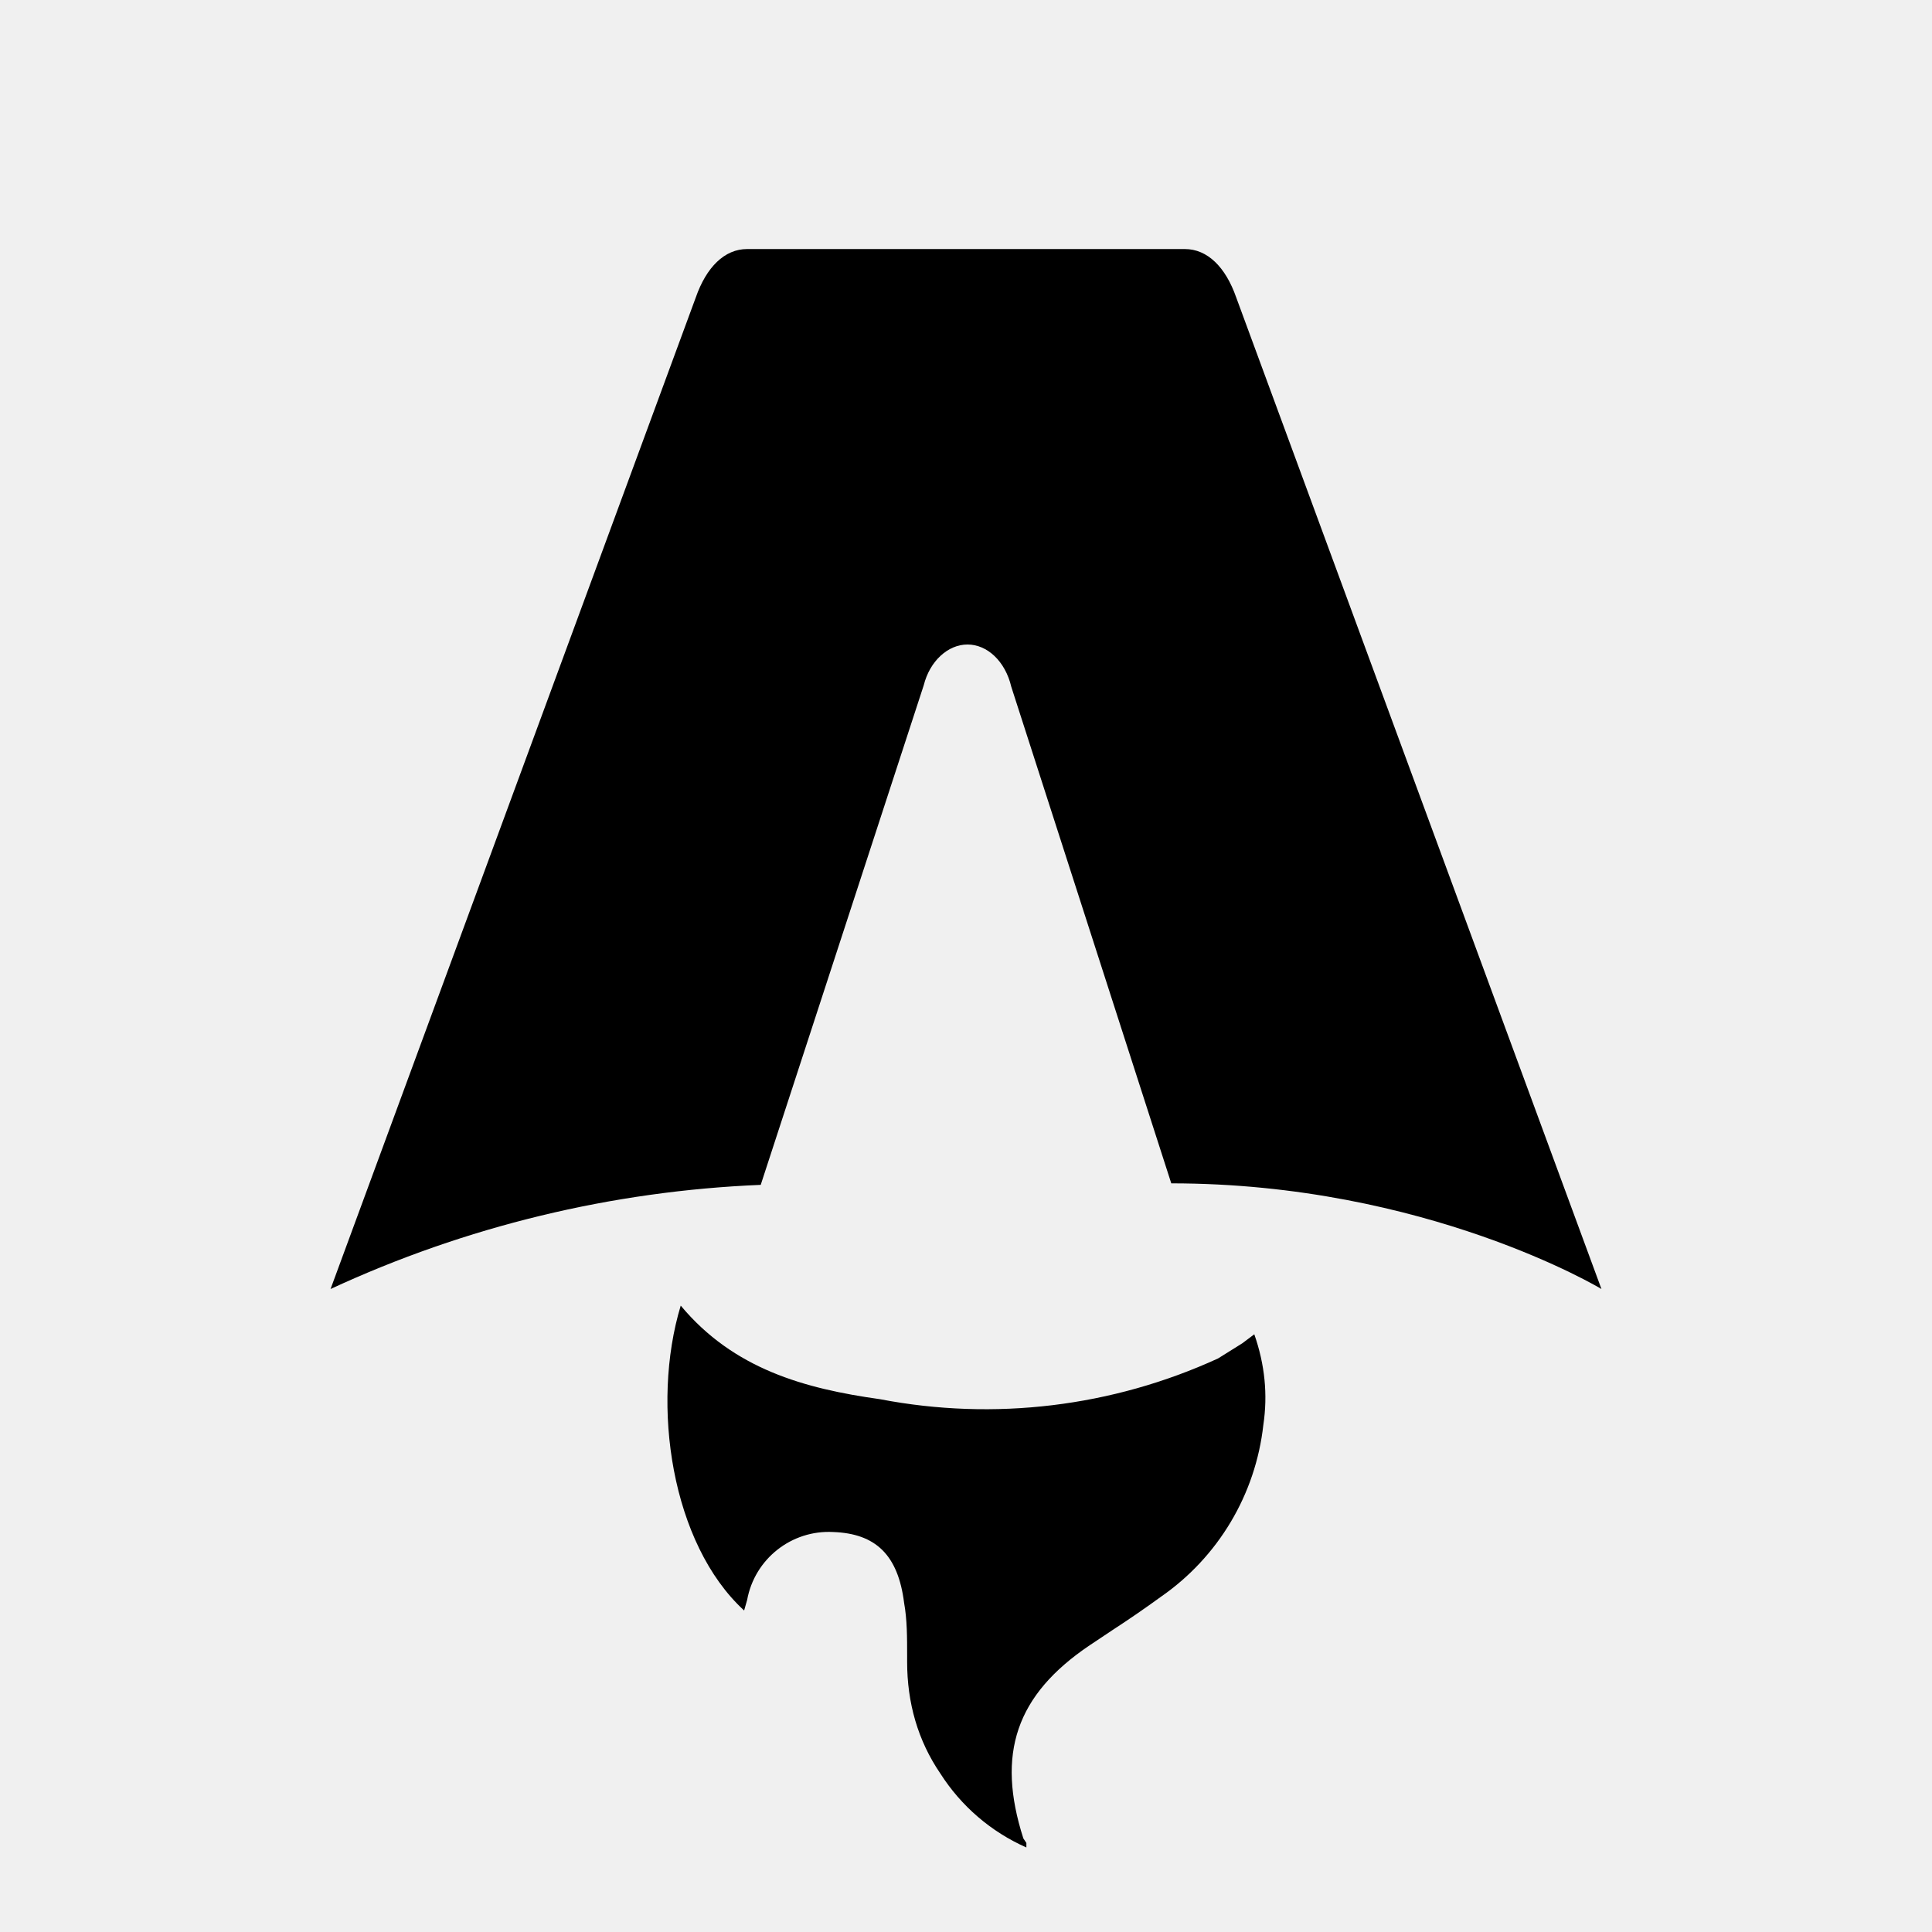
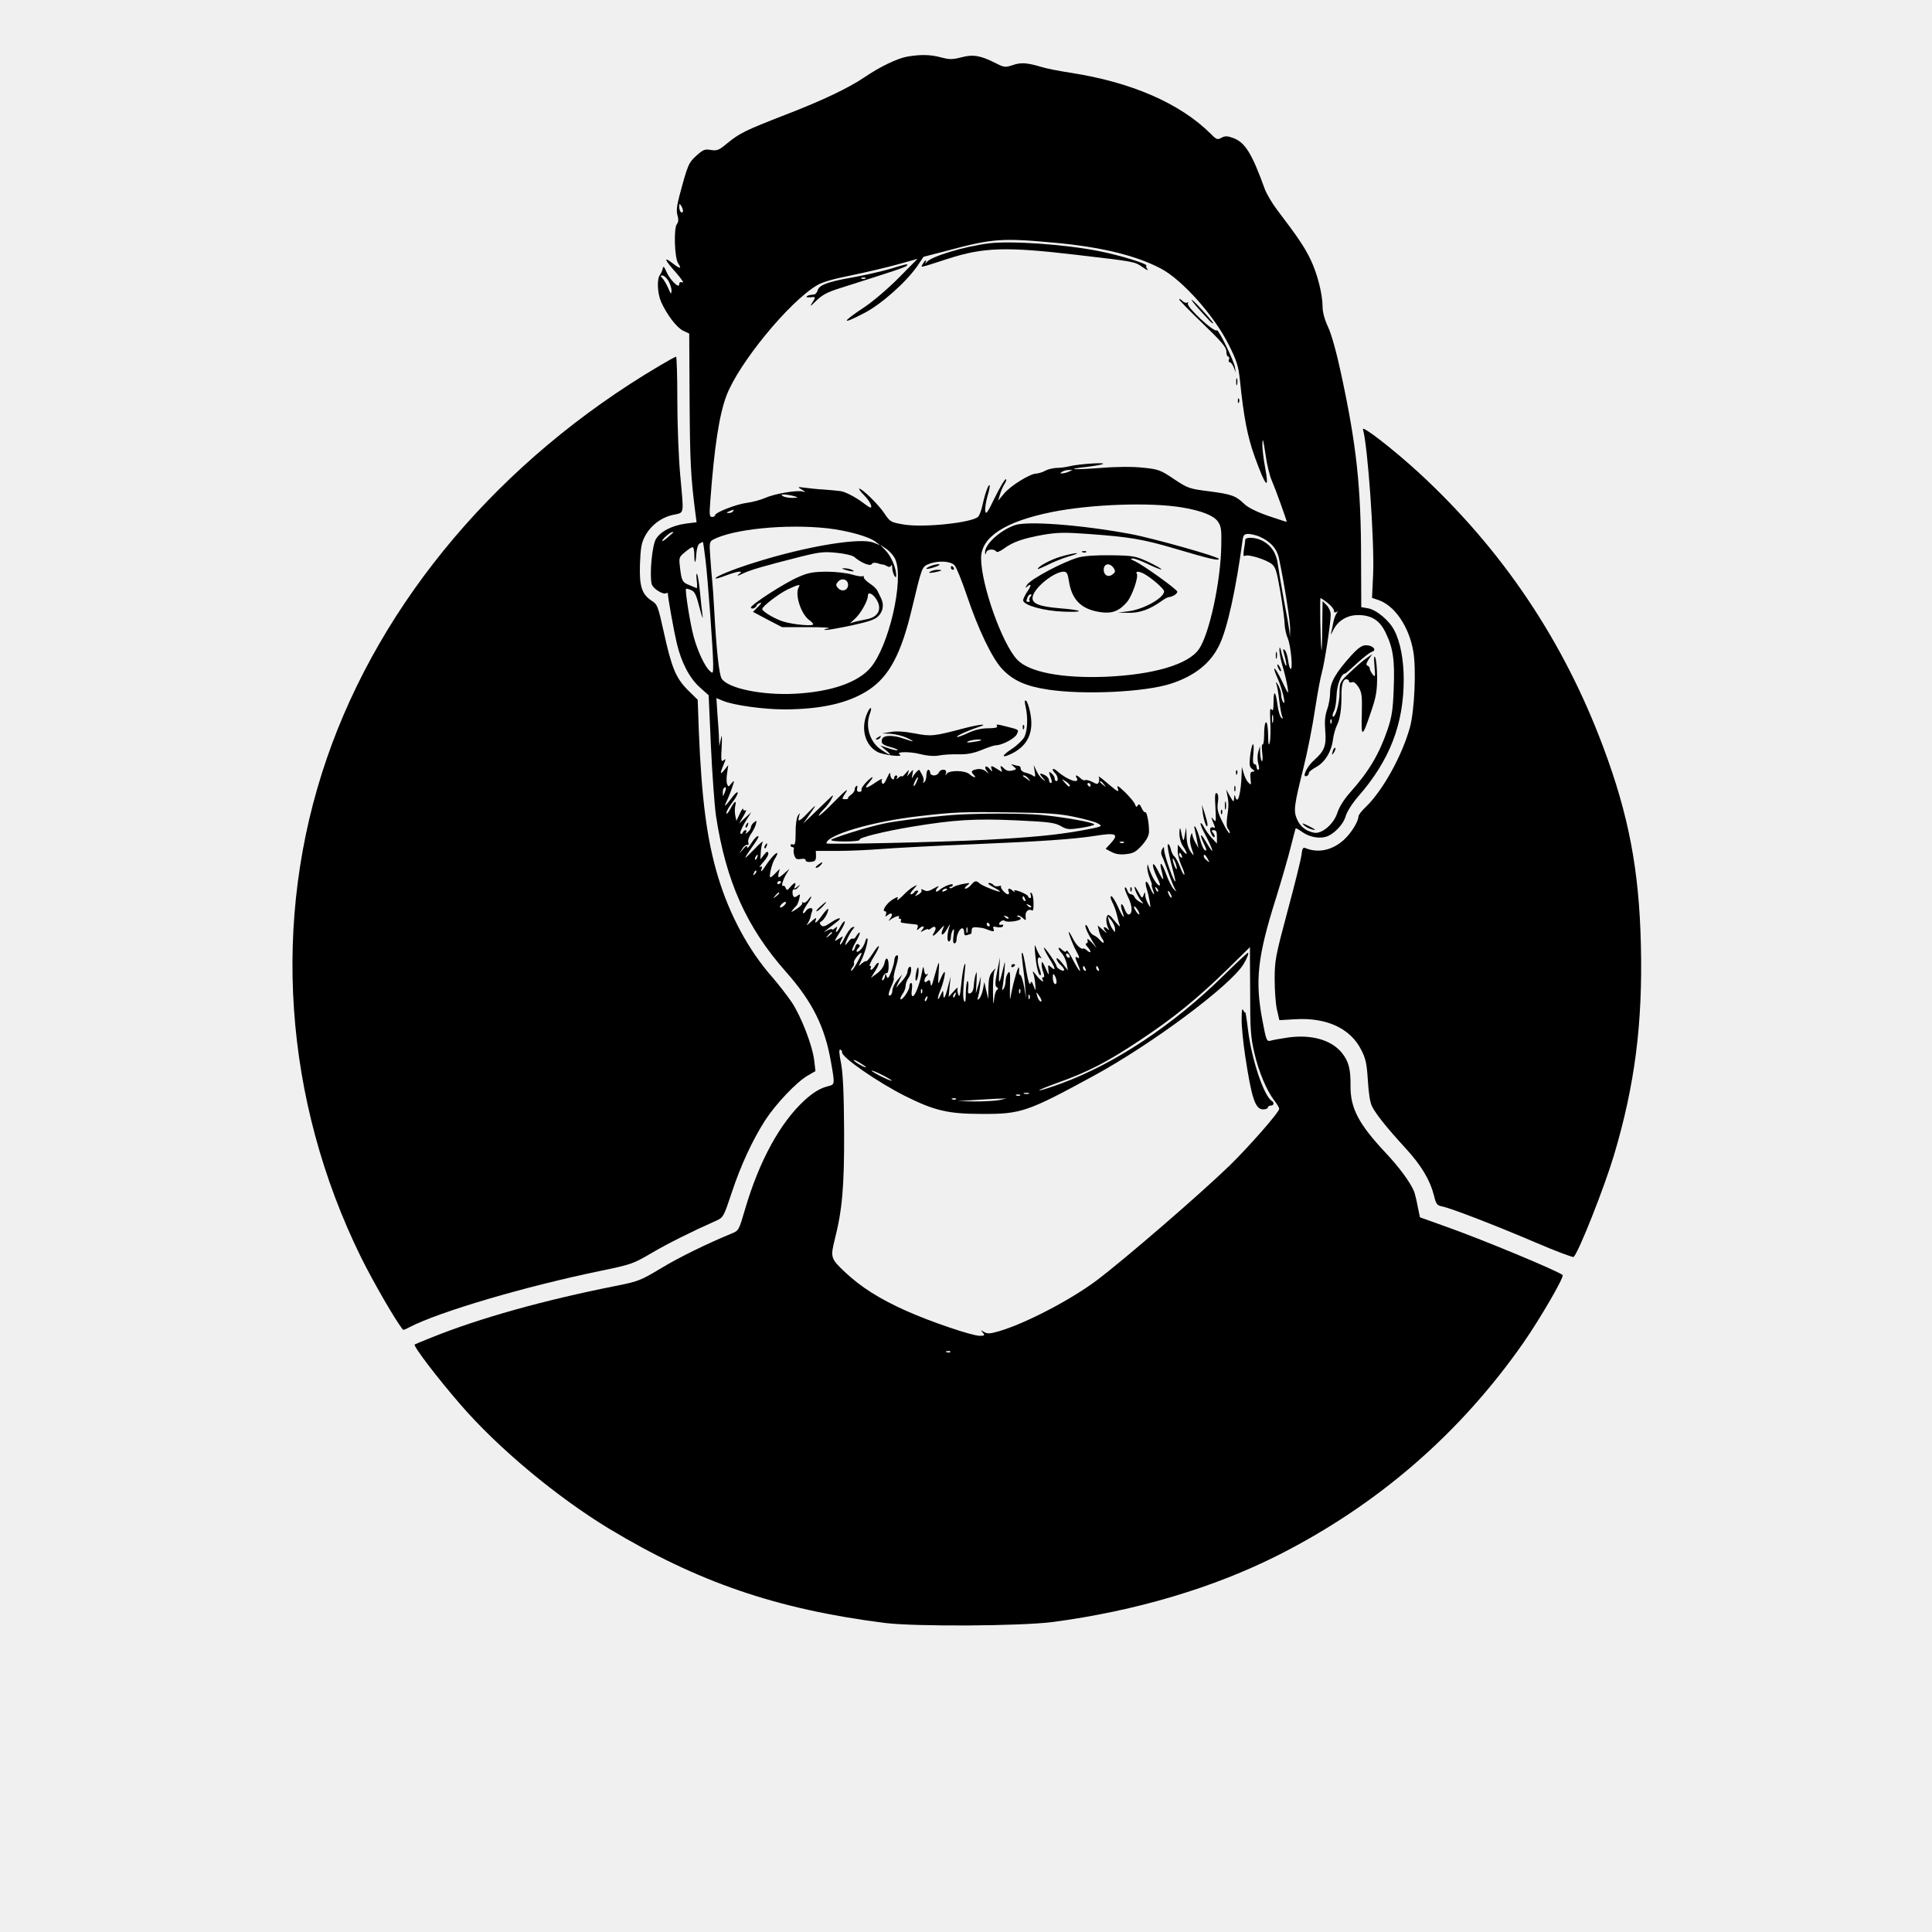
- <svg xmlns="http://www.w3.org/2000/svg" fill="none" viewBox="0 0 128 128">
-   <path d="M50.4 78.5a75.1 75.1 0 0 0-28.5 6.9l24.2-65.7c.7-2 1.9-3.2 3.4-3.2h29c1.5 0 2.7 1.2 3.4 3.2l24.2 65.7s-11.6-7-28.5-7L67 45.5c-.4-1.7-1.6-2.8-2.9-2.8-1.3 0-2.5 1.1-2.9 2.7L50.4 78.5Zm-1.1 28.2Zm-4.2-20.2c-2 6.6-.6 15.8 4.2 20.2a17.5 17.5 0 0 1 .2-.7 5.5 5.5 0 0 1 5.7-4.5c2.8.1 4.3 1.5 4.7 4.7.2 1.1.2 2.3.2 3.5v.4c0 2.7.7 5.2 2.2 7.4a13 13 0 0 0 5.7 4.9v-.3l-.2-.3c-1.8-5.6-.5-9.5 4.4-12.8l1.5-1a73 73 0 0 0 3.2-2.2 16 16 0 0 0 6.8-11.4c.3-2 .1-4-.6-6l-.8.6-1.6 1a37 37 0 0 1-22.4 2.7c-5-.7-9.7-2-13.2-6.2Z" />
-   <style>
-         path { fill: #000; }
-         @media (prefers-color-scheme: dark) {
-             path { fill: #FFF; }
-         }
-     </style>
+ <svg xmlns="http://www.w3.org/2000/svg" version="1.0" width="1024pt" height="1024pt" viewBox="0 0 1024 1024" preserveAspectRatio="xMidYMid meet">
+   <g transform="translate(0,1024) scale(0.1,-0.1)" fill="#000000" stroke="none">
+     <path d="M4809 9940 c-52 -9 -146 -54 -228 -110 -86 -58 -225 -124 -420 -199 -211 -82 -241 -97 -306 -150 -44 -37 -54 -41 -87 -36 -32 6 -41 2 -77 -30 -42 -38 -46 -49 -90 -213 -14 -53 -17 -81 -10 -104 6 -21 5 -36 -3 -45 -18 -22 -13 -178 6 -208 21 -32 12 -32 -31 1 -48 37 -41 17 20 -51 28 -32 44 -56 35 -52 -13 4 -18 1 -18 -10 0 -25 -49 23 -68 67 -13 29 -16 32 -20 15 -2 -11 -9 -25 -14 -32 -17 -21 -14 -97 6 -143 30 -67 82 -136 117 -153 l32 -15 2 -359 c2 -317 6 -403 31 -595 l6 -46 -56 -7 c-74 -10 -136 -42 -160 -83 -20 -36 -34 -187 -22 -237 6 -25 61 -59 78 -49 5 3 8 2 8 -3 0 -22 33 -204 47 -262 24 -102 67 -184 121 -233 l48 -43 12 -270 c7 -148 19 -315 27 -370 53 -347 162 -590 370 -825 140 -158 207 -292 239 -477 21 -118 21 -121 -11 -129 -45 -11 -82 -33 -130 -77 -129 -119 -239 -321 -314 -576 -32 -110 -34 -114 -69 -128 -129 -53 -281 -127 -378 -186 -107 -64 -119 -69 -240 -93 -378 -75 -723 -171 -977 -274 -44 -17 -83 -34 -87 -36 -10 -7 124 -182 244 -320 198 -229 509 -488 784 -655 473 -285 890 -428 1464 -501 163 -20 718 -17 890 5 438 58 853 181 1200 357 526 267 960 644 1295 1124 88 127 217 348 207 358 -20 20 -434 192 -622 258 l-134 48 -12 58 c-6 33 -15 68 -19 79 -20 48 -79 129 -152 206 -142 152 -186 235 -185 354 1 90 -10 131 -47 176 -56 68 -161 97 -284 80 -39 -6 -82 -13 -93 -17 -20 -5 -23 1 -43 108 -40 212 -26 337 72 648 30 96 65 218 78 270 13 52 25 97 26 99 2 3 17 -6 34 -18 34 -25 85 -37 123 -27 42 10 95 64 108 109 7 25 35 69 68 107 166 190 240 383 240 619 0 104 -18 199 -50 260 -26 52 -96 110 -140 117 l-35 6 -1 251 c0 387 -24 605 -105 982 -25 117 -52 214 -70 252 -18 38 -29 79 -29 105 0 70 -28 178 -64 253 -32 66 -67 118 -178 264 -25 33 -54 82 -64 108 -69 191 -105 249 -169 272 -30 11 -42 11 -61 1 -21 -12 -27 -10 -56 20 -164 163 -422 275 -748 325 -58 9 -125 22 -150 30 -77 23 -109 25 -152 10 -40 -13 -45 -13 -90 10 -81 41 -120 48 -183 31 -48 -12 -62 -12 -108 0 -56 15 -106 16 -178 4z m-1189 -818 c0 -7 -4 -10 -10 -7 -5 3 -10 16 -10 28 0 18 2 19 10 7 5 -8 10 -21 10 -28z m1964 -168 c248 -22 438 -68 570 -138 113 -60 282 -250 358 -402 44 -88 52 -114 60 -190 20 -196 40 -299 79 -407 58 -160 78 -181 54 -53 -8 43 -15 99 -14 124 1 35 5 22 16 -53 7 -54 23 -120 35 -145 16 -36 78 -207 78 -216 0 -1 -43 13 -96 31 -61 21 -108 44 -128 63 -47 45 -67 52 -187 68 -106 13 -113 16 -187 65 -71 48 -83 52 -162 60 -53 6 -137 6 -224 -1 -145 -11 -196 -8 -80 5 37 4 77 11 88 15 27 11 -127 1 -174 -11 -19 -5 -51 -9 -70 -9 -19 -1 -46 -7 -60 -15 -14 -8 -35 -14 -47 -15 -33 0 -138 -65 -172 -107 l-31 -37 10 33 c5 18 16 44 25 57 8 13 11 24 6 24 -6 0 -32 -44 -58 -97 -39 -81 -48 -93 -51 -71 -2 15 4 50 12 79 9 29 14 55 11 57 -6 7 -24 -43 -37 -103 -6 -27 -16 -56 -23 -63 -28 -32 -290 -60 -395 -42 -69 12 -72 13 -104 61 -31 46 -116 129 -132 129 -4 0 7 -16 26 -35 30 -31 47 -65 33 -65 -4 0 -20 11 -37 24 -42 32 -97 60 -121 63 -11 2 -49 5 -85 8 -36 2 -83 7 -105 10 -39 5 -40 5 -15 -10 22 -14 22 -15 4 -10 -31 8 -149 -12 -198 -34 -23 -10 -66 -22 -96 -26 -57 -7 -170 -51 -170 -66 0 -5 -7 -9 -16 -9 -14 0 -15 11 -9 88 21 284 47 453 85 554 64 171 331 497 479 585 29 18 89 35 185 54 77 16 188 42 245 58 l104 29 -99 -100 c-54 -55 -136 -125 -181 -155 -127 -84 -126 -97 0 -31 90 47 220 163 279 248 l33 49 120 31 c245 66 295 69 569 44z m-2041 -203 c9 -16 17 -40 16 -53 -1 -20 -3 -18 -16 12 -8 19 -22 43 -30 53 -14 14 -14 17 -2 17 8 0 22 -13 32 -29z m2122 -1011 c-11 -5 -27 -9 -35 -9 -13 -1 -13 0 0 9 8 5 24 9 35 9 l20 0 -20 -9z m-1455 -130 c23 -7 22 -8 -10 -9 -19 0 -42 4 -50 9 -12 8 -10 10 10 9 14 -1 36 -5 50 -9z m2058 -60 c100 -17 163 -42 186 -73 18 -25 21 -41 19 -130 -3 -189 -63 -467 -118 -547 -56 -82 -241 -136 -495 -147 -229 -9 -405 24 -468 90 -80 83 -192 398 -192 539 0 111 126 193 370 243 209 43 529 54 698 25z m-2383 -20 c-3 -5 -14 -10 -23 -9 -14 0 -13 2 3 9 27 11 27 11 20 0z m500 -90 c106 -12 221 -44 255 -71 l25 -19 -35 14 c-70 28 -355 -19 -625 -104 -114 -35 -220 -78 -212 -86 2 -2 27 5 55 16 29 11 60 20 69 20 15 0 14 -2 -3 -15 -11 -9 -3 -8 21 4 41 20 113 41 311 91 96 24 122 27 188 20 44 -4 84 -14 94 -22 34 -30 84 -51 92 -38 5 8 16 9 31 5 13 -5 26 -8 29 -7 3 0 13 -4 22 -9 11 -6 18 -5 21 4 3 6 6 1 6 -13 1 -29 21 -66 21 -40 0 38 -25 98 -53 129 l-32 34 34 -23 c18 -13 40 -38 47 -56 46 -110 -35 -459 -132 -573 -68 -79 -210 -128 -401 -138 -173 -9 -354 28 -388 80 -14 22 -28 154 -40 372 -3 61 -8 126 -10 145 -2 19 -7 74 -10 122 -6 82 -5 87 15 98 105 56 388 84 605 60z m-816 -22 c-2 -2 -16 -14 -31 -27 -16 -14 -28 -22 -28 -18 0 10 42 47 54 47 5 0 7 -1 5 -2z m3104 -21 c60 -26 95 -64 106 -118 27 -124 61 -340 59 -375 l-1 -39 -4 35 c-2 19 -15 93 -29 164 -13 71 -27 154 -31 184 -7 59 -35 102 -84 127 -35 18 -89 20 -89 3 0 -7 -3 -31 -7 -52 -4 -29 -3 -37 6 -32 15 10 110 -19 141 -43 21 -17 27 -37 47 -153 12 -73 22 -149 22 -169 1 -20 8 -54 17 -74 16 -40 28 -169 14 -160 -4 2 -10 23 -13 46 -3 23 -11 47 -17 53 -9 8 -11 6 -7 -9 14 -50 19 -79 12 -73 -4 4 -13 31 -21 60 -9 40 -12 46 -13 23 0 -16 8 -57 18 -90 10 -33 21 -80 25 -105 7 -44 6 -44 -29 29 -40 84 -58 92 -21 10 24 -55 45 -148 26 -119 -5 8 -10 26 -10 40 0 14 -8 36 -16 50 -10 17 -13 19 -9 5 4 -11 11 -49 15 -85 4 -36 11 -74 15 -85 6 -15 5 -17 -4 -9 -7 6 -16 37 -20 68 -10 75 -21 82 -21 15 0 -41 -3 -50 -11 -39 -8 11 -9 -7 -6 -65 2 -44 1 -93 -3 -110 -6 -22 -8 -10 -9 45 -2 87 -21 80 -21 -8 0 -29 -4 -51 -8 -48 -5 3 -5 -17 -2 -44 3 -27 3 -47 -2 -44 -4 3 -8 22 -9 42 l-1 37 -9 -30 c-5 -18 -5 -43 0 -62 6 -20 6 -33 0 -33 -5 0 -9 7 -9 15 0 8 -5 15 -11 15 -8 0 -10 17 -6 55 3 30 2 53 -2 50 -5 -2 -11 -30 -15 -61 -5 -47 -4 -59 11 -70 15 -11 15 -13 3 -14 -12 0 -15 -8 -12 -37 4 -34 3 -36 -11 -21 -9 8 -20 31 -25 49 l-10 34 -1 -35 c-3 -105 -21 -171 -34 -122 -3 12 -5 9 -6 -8 -2 -24 -3 -23 -22 10 l-20 35 6 -30 c8 -38 8 -59 -1 -117 -4 -33 -3 -53 6 -63 7 -9 10 -18 7 -21 -3 -3 -20 23 -37 58 -26 52 -30 70 -25 105 4 27 2 44 -6 49 -9 5 -11 -14 -7 -76 4 -75 3 -81 -10 -64 -15 20 -15 16 5 -33 4 -10 3 -14 -5 -9 -6 3 -13 2 -17 -4 -7 -11 14 -55 22 -46 3 3 0 12 -7 21 -10 12 -10 15 4 15 12 0 16 -9 16 -36 l0 -35 -26 28 c-14 15 -33 41 -41 56 -8 16 -17 27 -19 24 -3 -3 5 -25 18 -49 54 -103 59 -134 7 -45 -29 50 -32 33 -3 -26 10 -21 10 -27 1 -24 -7 2 -19 29 -27 59 -15 58 -39 97 -26 44 4 -15 9 -42 12 -60 l6 -31 -16 29 c-9 15 -16 36 -17 45 -1 9 -4 5 -8 -9 -7 -23 -4 -45 14 -95 4 -11 -2 -7 -14 10 -14 20 -21 47 -22 80 l-2 50 -7 -40 c-7 -42 -9 -39 -23 30 -3 11 -5 2 -6 -20 0 -25 7 -51 19 -70 28 -42 25 -56 -3 -21 l-24 29 -1 -32 c0 -17 8 -52 19 -77 12 -25 19 -48 16 -50 -3 -3 -13 15 -22 40 -10 25 -23 51 -31 57 -7 6 -16 24 -19 40 -4 16 -10 27 -15 24 -4 -2 3 -46 16 -96 13 -50 24 -94 24 -98 -2 -25 -60 135 -60 166 -1 17 -1 17 -11 1 -6 -12 -6 -24 0 -36 5 -9 21 -51 35 -91 14 -40 31 -81 38 -90 6 -9 3 -7 -9 4 -11 11 -31 49 -43 84 -24 66 -39 71 -21 7 5 -20 8 -36 5 -36 -2 0 -15 21 -28 48 -32 61 -34 25 -3 -39 16 -32 19 -45 10 -42 -15 6 -41 52 -54 93 -7 24 -7 24 -8 2 -1 -12 6 -38 13 -57 8 -19 13 -35 11 -35 -3 0 0 -11 5 -25 15 -39 2 -29 -15 12 -18 44 -31 38 -17 -9 6 -18 13 -49 16 -68 5 -35 5 -35 -9 -10 -8 14 -15 34 -15 45 -1 20 -1 20 -9 0 -7 -18 -9 -17 -25 13 -9 17 -19 32 -21 32 -8 0 16 -55 33 -74 16 -18 16 -18 -6 -7 -13 7 -26 19 -29 27 -3 8 -11 14 -18 14 -8 0 -17 9 -20 21 -4 11 -9 18 -13 15 -3 -4 5 -26 17 -51 23 -46 25 -86 5 -92 -7 -2 -17 11 -23 28 -6 18 -14 29 -17 26 -4 -3 -2 -20 4 -36 18 -51 3 -35 -23 24 -14 30 -29 55 -35 55 -6 0 -4 -12 4 -29 9 -16 20 -46 25 -67 5 -22 12 -48 16 -59 4 -11 -7 -1 -26 22 -24 32 -35 39 -41 29 -8 -14 -4 -48 8 -69 5 -8 2 -8 -9 2 -20 16 -23 2 -4 -19 6 -8 -1 -4 -16 10 l-29 25 7 -30 c4 -16 12 -34 16 -39 5 -6 9 -15 9 -20 -1 -6 -8 -2 -18 9 -9 12 -25 24 -35 28 -9 3 -22 18 -27 33 -6 15 -13 24 -16 21 -6 -6 9 -41 40 -92 l19 -30 -27 30 c-17 18 -25 23 -22 13 3 -10 0 -18 -6 -18 -6 0 -4 -8 5 -18 22 -24 22 -39 0 -21 -9 8 -18 13 -19 12 -12 -8 -38 15 -55 48 -11 22 -21 39 -24 39 -5 0 21 -67 40 -102 17 -31 19 -42 5 -33 -14 8 -13 1 5 -41 22 -53 3 -32 -30 32 -16 31 -31 52 -33 45 -3 -9 -10 -7 -23 5 -24 22 -25 7 0 -20 10 -12 21 -36 25 -55 l6 -34 -30 38 c-16 21 -30 31 -30 24 0 -8 9 -22 20 -32 11 -9 20 -22 20 -27 0 -7 -6 -7 -20 0 -11 6 -20 14 -20 19 0 12 -62 102 -67 98 -2 -3 10 -26 26 -53 35 -54 40 -75 13 -51 -18 16 -18 15 -15 -16 3 -30 2 -29 -16 13 -14 31 -20 38 -20 23 -1 -12 3 -33 9 -47 6 -18 6 -26 -1 -26 -6 0 -7 -4 -4 -10 15 -25 -13 -6 -34 23 -13 17 -20 23 -16 12 5 -11 10 -38 12 -60 3 -40 3 -40 -9 -10 -9 25 -12 26 -17 12 -4 -11 -12 13 -20 60 -14 85 -20 108 -25 102 -2 -2 1 -31 5 -64 5 -33 11 -87 13 -120 l5 -60 -10 60 c-6 33 -15 63 -20 66 -6 3 -9 10 -8 15 1 5 1 16 0 24 -3 19 -28 -68 -41 -135 -8 -45 -8 -42 -7 38 2 72 0 84 -10 70 -7 -9 -13 -28 -13 -42 0 -14 -5 -33 -10 -41 -8 -12 -10 -9 -6 10 3 14 7 52 10 85 4 54 3 56 -5 20 -23 -97 -27 -101 -23 -25 l4 75 -15 -75 c-11 -58 -12 -76 -2 -82 9 -6 9 -10 0 -16 -6 -4 -13 -30 -15 -57 -2 -28 -5 -7 -5 44 -1 52 3 104 8 115 9 18 7 17 -10 -3 -16 -18 -21 -38 -22 -85 l-1 -61 -11 45 -10 45 -7 -38 c-4 -21 -13 -43 -20 -50 -10 -10 -11 -7 -5 13 4 14 9 43 11 65 l3 40 -13 -45 -14 -45 4 65 c2 47 1 57 -5 35 -5 -16 -9 -44 -10 -61 -1 -19 -7 -34 -17 -38 -13 -5 -16 0 -12 29 2 19 0 35 -4 35 -4 0 -8 -28 -9 -62 0 -44 -3 -57 -9 -43 -8 18 -6 62 5 170 3 29 2 34 -4 19 -5 -11 -12 -56 -16 -99 -6 -62 -10 -74 -16 -56 -5 12 -6 28 -3 34 3 7 -7 -1 -21 -17 l-27 -30 5 55 6 54 -14 -53 c-15 -61 -25 -76 -25 -41 -1 23 -2 22 -15 -6 -18 -39 -19 -17 -1 26 18 44 31 106 20 96 -5 -5 -14 -23 -21 -40 -11 -29 -12 -25 -8 38 5 74 4 74 -28 -40 -9 -33 -12 -36 -15 -17 -3 19 -6 21 -18 11 -18 -15 -20 11 -1 30 8 10 8 12 0 7 -7 -4 -13 4 -15 21 -4 25 -5 24 -12 -12 -11 -60 -36 -125 -48 -125 -7 0 -8 14 -5 35 3 19 2 35 -4 35 -5 0 -9 -8 -9 -19 0 -20 -39 -75 -47 -67 -3 3 2 15 11 28 9 12 16 32 16 43 0 12 7 30 15 41 16 21 20 69 5 59 -5 -3 -10 -15 -10 -25 0 -11 -14 -34 -31 -52 l-30 -33 16 35 17 35 -26 -30 c-14 -16 -25 -40 -26 -52 0 -12 -4 -25 -10 -28 -15 -9 -12 12 6 51 9 19 14 37 11 40 -2 3 2 26 9 51 17 55 18 77 4 68 -5 -3 -10 -15 -10 -25 0 -11 -8 -38 -17 -62 -14 -35 -18 -38 -24 -22 -6 16 -8 16 -8 2 -1 -9 -5 -20 -11 -23 -6 -4 -7 2 -1 17 5 13 14 22 20 20 7 -1 11 14 11 38 0 46 -15 54 -23 12 -3 -15 -20 -38 -38 -51 l-33 -24 23 37 c13 20 21 40 18 42 -3 3 -12 -3 -19 -15 -7 -12 -16 -21 -21 -21 -4 0 -5 5 -2 10 3 6 2 10 -4 10 -6 0 4 23 21 50 17 28 29 52 26 55 -3 3 -18 -15 -33 -40 -16 -24 -31 -42 -34 -40 -2 3 -13 -3 -24 -12 -18 -17 -18 -17 -4 12 21 42 41 114 34 121 -3 4 -9 -5 -12 -19 -4 -14 -15 -33 -26 -43 -20 -18 -27 -6 -8 13 8 8 8 13 -1 18 -7 4 -14 -1 -17 -14 -3 -12 -10 -21 -15 -21 -5 0 2 21 17 46 15 25 24 48 22 51 -3 2 -10 -5 -17 -16 -6 -12 -15 -19 -20 -16 -5 3 -16 -5 -24 -17 -9 -12 -16 -19 -16 -16 0 13 24 63 39 81 13 16 13 17 -2 12 -9 -4 -26 -27 -38 -51 -12 -25 -23 -43 -26 -40 -3 2 1 14 7 26 11 21 11 21 -15 4 -26 -17 -26 -17 6 35 18 28 30 54 26 57 -3 3 -13 -8 -22 -25 -16 -32 -32 -43 -21 -15 5 14 4 15 -9 4 -8 -7 -15 -9 -15 -6 0 4 -10 2 -22 -4 l-23 -11 23 18 c12 10 33 25 45 35 38 28 14 28 -28 -1 -33 -22 -43 -25 -53 -15 -9 10 -9 15 2 21 15 9 36 46 36 64 0 7 -14 -7 -30 -29 -31 -44 -47 -54 -35 -25 4 12 -5 7 -26 -12 -18 -17 -28 -23 -21 -14 7 10 14 25 17 35 2 11 6 27 10 36 8 21 -22 19 -35 -2 -5 -8 -11 -12 -14 -9 -3 3 6 22 19 42 14 20 25 39 25 44 0 4 -7 -3 -16 -15 -8 -12 -20 -19 -26 -16 -6 4 -9 3 -6 -2 3 -5 -10 -19 -30 -32 -28 -18 -33 -20 -21 -5 8 10 17 20 21 23 3 3 10 19 14 35 6 26 5 28 -8 18 -8 -7 -18 -10 -21 -6 -10 10 -8 45 2 39 5 -3 15 2 22 12 13 16 13 16 -5 2 -18 -14 -19 -13 -13 3 9 23 -2 22 -24 -4 -16 -19 -19 -20 -25 -5 -3 9 -10 14 -14 11 -12 -7 1 36 19 65 l15 25 -25 -22 c-14 -13 -28 -23 -31 -23 -3 0 -4 10 -1 23 l6 22 -22 -22 c-12 -13 -24 -23 -28 -23 -9 0 8 74 23 97 8 12 14 25 14 29 0 14 -35 -23 -63 -66 -16 -26 -26 -35 -22 -21 6 18 4 22 -6 16 -8 -5 0 7 17 26 17 19 29 40 26 48 -3 10 -9 8 -23 -10 l-19 -24 2 35 c1 19 5 44 10 55 5 11 -14 -4 -41 -33 -28 -29 -51 -51 -51 -48 0 3 16 28 35 55 19 26 35 51 35 55 0 14 -22 -7 -41 -38 -10 -17 -19 -24 -19 -16 0 10 -7 7 -21 -10 l-21 -25 15 25 c8 14 21 24 27 22 8 -2 10 3 6 13 -3 9 3 28 13 43 11 15 23 38 27 52 6 22 5 23 -10 11 -9 -7 -16 -19 -16 -26 0 -7 -8 -19 -17 -26 -11 -10 -14 -10 -9 -1 4 6 3 12 -3 12 -5 0 -11 -6 -14 -12 -2 -7 -8 -10 -12 -6 -5 4 7 31 24 60 l33 53 -33 -30 -32 -30 23 39 c13 22 18 36 12 32 -7 -4 -12 -2 -13 6 0 7 -9 -4 -18 -25 l-18 -38 -6 29 c-3 16 -3 39 0 51 8 33 -4 25 -26 -16 -11 -21 -20 -31 -21 -22 0 9 14 33 30 54 17 21 30 45 30 53 0 9 -14 -3 -31 -26 -32 -43 -46 -55 -30 -24 12 23 41 100 41 110 0 4 -7 -2 -15 -12 -13 -17 -15 -18 -21 -2 -4 9 -4 36 0 59 l6 42 -20 -25 c-24 -30 -25 -22 -5 27 13 31 13 34 0 23 -13 -10 -14 -1 -10 71 3 59 1 72 -4 44 l-8 -40 -2 36 c0 20 -4 77 -8 128 l-6 91 36 -15 c57 -23 213 -45 327 -45 194 1 335 33 441 101 112 73 176 193 234 440 51 213 52 215 86 229 48 20 117 17 138 -6 10 -10 39 -82 65 -159 61 -181 133 -331 186 -389 58 -62 125 -93 245 -111 191 -29 514 -13 650 31 129 42 213 110 259 208 42 88 87 294 122 554 4 26 9 32 30 32 13 0 39 -6 57 -13z m-2934 -122 c13 -105 40 -475 41 -554 0 -52 -1 -53 -18 -37 -27 23 -67 111 -86 184 -19 70 -46 245 -40 251 2 2 15 -1 28 -7 19 -8 27 -27 44 -94 12 -46 19 -65 16 -43 -3 22 -10 80 -14 128 -5 49 -12 92 -16 95 -4 4 -4 -12 -1 -36 3 -24 2 -41 -1 -39 -4 2 -21 9 -39 16 -36 14 -41 23 -49 95 -6 50 -5 54 26 79 17 15 36 27 41 27 5 0 9 -19 9 -42 0 -53 8 -46 11 10 2 26 9 47 18 52 9 5 17 8 17 7 1 -1 7 -42 13 -92z m3298 -231 c18 -14 33 -32 33 -40 0 -10 5 -12 13 -8 9 6 9 4 1 -7 -6 -8 -14 -31 -18 -52 -4 -21 -9 -46 -12 -55 -2 -9 2 -3 11 15 24 52 74 83 133 83 71 0 115 -28 146 -93 40 -82 49 -146 43 -297 -4 -111 -10 -149 -32 -215 -45 -132 -99 -223 -198 -334 -33 -37 -58 -77 -68 -107 -19 -62 -85 -118 -127 -107 -44 10 -72 34 -88 72 -19 44 -15 72 35 273 21 84 48 221 60 303 13 83 29 173 37 200 15 54 47 262 47 308 0 16 -10 38 -22 50 l-21 21 -2 -144 c0 -80 -3 -131 -4 -115 -6 49 -9 275 -5 275 2 0 19 -11 38 -26z m-290 -631 c-3 -10 -5 -2 -5 17 0 19 2 27 5 18 2 -10 2 -26 0 -35z m-2906 -374 c-9 -22 -10 -22 -10 -3 -1 11 2 24 6 27 12 12 14 0 4 -24z m2423 -335 c3 -8 2 -12 -4 -9 -6 3 -10 10 -10 16 0 14 7 11 14 -7z m-2251 -9 c-3 -9 -8 -14 -10 -11 -3 3 -2 9 2 15 9 16 15 13 8 -4z m2388 -7 c11 -21 11 -22 -4 -9 -10 7 -17 17 -17 22 0 15 9 10 21 -13z m-170 -24 c5 -15 8 -29 5 -31 -2 -2 -8 10 -14 26 -13 38 -5 41 9 5z m-2230 -57 c-10 -9 -11 -8 -5 6 3 10 9 15 12 12 3 -3 0 -11 -7 -18z m139 -41 c0 -3 -4 -8 -10 -11 -5 -3 -10 -1 -10 4 0 6 5 11 10 11 6 0 10 -2 10 -4z m1998 -51 c-3 -3 -9 2 -12 12 -6 14 -5 15 5 6 7 -7 10 -15 7 -18z m72 -30 c0 -5 -5 -3 -10 5 -5 8 -10 20 -10 25 0 6 5 3 10 -5 5 -8 10 -19 10 -25z m-2080 21 c0 -2 -8 -10 -17 -17 -16 -13 -17 -12 -4 4 13 16 21 21 21 13z m30 -61 c-7 -8 -17 -15 -22 -15 -6 0 -5 7 2 15 7 8 17 15 22 15 6 0 5 -7 -2 -15z m1879 -50 c0 -5 -6 -1 -14 9 -8 11 -15 24 -15 30 0 5 7 1 15 -10 8 -10 14 -23 14 -29z m-129 -78 c0 -21 0 -21 -13 -2 -8 11 -17 31 -20 45 l-6 25 20 -24 c10 -13 19 -33 19 -44z m-1500 -21 c0 -2 -8 -10 -17 -17 -16 -13 -17 -12 -4 4 13 16 21 21 21 13z m2216 -309 c0 -202 3 -244 22 -326 23 -101 65 -200 106 -254 15 -19 26 -38 26 -44 0 -18 -157 -197 -261 -299 -159 -154 -555 -496 -706 -610 -137 -103 -378 -229 -519 -270 -48 -14 -61 -14 -78 -4 -19 12 -20 12 -7 -3 12 -15 10 -17 -16 -17 -41 0 -257 73 -387 131 -142 63 -243 127 -328 207 -75 71 -77 78 -54 171 40 157 51 280 50 571 -1 205 -6 307 -16 363 -11 54 -12 76 -4 74 6 -3 10 -9 9 -14 -5 -25 189 -159 334 -232 156 -78 228 -95 408 -95 206 -1 241 11 590 201 309 168 727 479 796 593 19 31 30 60 23 60 -3 0 -61 -54 -127 -119 -267 -263 -579 -470 -863 -574 -55 -20 -107 -37 -115 -36 -8 0 33 17 91 38 166 59 270 113 438 225 182 120 310 225 472 383 63 62 115 113 115 113 0 0 0 -105 1 -233z m-2082 153 c-15 -28 -29 -48 -32 -45 -3 2 1 11 7 19 7 8 10 19 7 24 -5 8 28 52 40 52 3 0 -7 -23 -22 -50z m1126 29 c0 -6 -4 -7 -10 -4 -5 3 -10 11 -10 16 0 6 5 7 10 4 6 -3 10 -11 10 -16z m84 -65 c3 -8 2 -12 -4 -9 -6 3 -10 10 -10 16 0 14 7 11 14 -7z m70 0 c3 -8 2 -12 -4 -9 -6 3 -10 10 -10 16 0 14 7 11 14 -7z m-224 -67 c0 -10 -4 -15 -10 -12 -5 3 -10 18 -10 33 0 21 2 24 10 12 5 -8 10 -23 10 -33z m-713 -59 c-3 -8 -6 -5 -6 6 -1 11 2 17 5 13 3 -3 4 -12 1 -19z m520 0 c-3 -8 -6 -5 -6 6 -1 11 2 17 5 13 3 -3 4 -12 1 -19z m-344 -13 c-3 -9 -8 -14 -10 -11 -3 3 -2 9 2 15 9 16 15 13 8 -4z m457 -28 c0 -16 -18 3 -23 25 -6 22 -5 22 8 4 8 -11 15 -24 15 -29z m-63 11 c-3 -8 -6 -5 -6 6 -1 11 2 17 5 13 3 -3 4 -12 1 -19z m-544 -3 c-3 -9 -8 -14 -10 -11 -3 3 -2 9 2 15 9 16 15 13 8 -4z m-323 -361 c0 -7 -58 25 -65 36 -3 5 10 1 29 -11 20 -12 36 -23 36 -25z m136 -72 c-5 -4 -106 46 -106 53 0 3 25 -7 55 -22 30 -15 53 -29 51 -31z m727 -69 c-7 -2 -19 -2 -25 0 -7 3 -2 5 12 5 14 0 19 -2 13 -5z m-46 -9 c-3 -3 -12 -4 -19 -1 -8 3 -5 6 6 6 11 1 17 -2 13 -5z m-340 -20 c-3 -3 -12 -4 -19 -1 -8 3 -5 6 6 6 11 1 17 -2 13 -5z m228 -5 c-22 -4 -80 -7 -130 -7 l-90 2 95 6 c52 3 111 7 130 7 l35 1 -40 -9z m-258 -1335 c-3 -3 -12 -4 -19 -1 -8 3 -5 6 6 6 11 1 17 -2 13 -5z" />
+     <path d="M5240 8950 c-129 -16 -303 -69 -327 -98 -8 -9 -12 -11 -8 -4 10 20 -3 14 -14 -7 -12 -21 -23 -23 135 28 186 60 308 64 673 21 326 -38 312 -36 357 -66 21 -15 33 -20 26 -12 -6 8 -9 17 -6 20 9 9 -143 56 -251 77 -181 36 -469 56 -585 41z" />
+     <path d="M4715 8814 c-44 -13 -134 -33 -200 -45 -130 -23 -175 -40 -182 -70 -3 -10 -12 -20 -19 -20 -27 -3 -32 -4 -39 -11 -4 -3 5 -5 19 -4 31 4 31 3 9 -32 -13 -20 -7 -16 22 13 32 31 58 46 125 67 47 15 108 34 135 43 28 9 86 28 130 42 44 14 84 29 90 34 13 13 2 11 -90 -17z m-128 -50 c-3 -3 -12 -4 -19 -1 -8 3 -5 6 6 6 11 1 17 -2 13 -5z" />
+     <path d="M6250 8653 c0 -4 56 -62 125 -128 100 -96 125 -126 125 -148 0 -15 4 -27 10 -27 5 0 7 -7 4 -15 -4 -8 -2 -15 4 -15 6 0 15 -12 21 -27 l11 -28 -5 30 c-6 35 -87 201 -95 194 -15 -13 -164 126 -154 143 4 6 2 8 -4 4 -6 -3 -18 1 -26 10 -9 8 -16 12 -16 7z" />
+     <path d="M6316 8650 c7 -14 29 -39 92 -107 12 -13 22 -20 22 -16 0 4 -28 37 -61 73 -33 36 -57 58 -53 50z" />
+     <path d="M6552 8215 c0 -16 2 -22 5 -12 2 9 2 23 0 30 -3 6 -5 -1 -5 -18z" />
+     <path d="M6561 8114 c0 -11 3 -14 6 -6 3 7 2 16 -1 19 -3 4 -6 -2 -5 -13z" />
+     <path d="M5377 7456 c-81 -30 -159 -103 -156 -146 1 -11 3 -10 6 2 5 18 42 21 54 4 4 -5 22 3 41 17 45 34 102 54 210 73 72 12 113 13 235 4 222 -16 293 -28 468 -80 173 -51 225 -64 225 -52 0 11 -354 111 -470 132 -265 49 -549 70 -613 46z" />
+     <path d="M5738 7313 c7 -3 16 -2 19 1 4 3 -2 6 -13 5 -11 0 -14 -3 -6 -6z" />
+     <path d="M5623 7290 c-55 -16 -123 -53 -123 -66 0 -2 24 8 53 22 28 15 79 35 112 45 33 9 51 17 40 17 -11 0 -48 -8 -82 -18z" />
+     <path d="M5715 7285 c-77 -21 -252 -114 -271 -144 -9 -14 -11 -20 -3 -13 26 24 28 11 3 -25 -13 -20 -23 -41 -21 -47 8 -26 112 -54 215 -58 117 -4 103 8 -21 18 -109 9 -149 25 -144 59 6 48 113 135 165 135 16 0 21 -10 27 -47 15 -103 67 -154 171 -168 60 -8 97 7 138 55 27 33 62 133 51 150 -8 13 11 13 38 -1 38 -20 107 -80 107 -93 0 -35 -108 -96 -190 -106 l-55 -7 55 -1 c58 -2 114 18 173 60 17 13 36 23 42 23 20 2 45 17 45 29 -1 12 -184 144 -228 163 -21 9 -23 12 -8 13 11 0 48 -14 83 -31 35 -17 66 -29 69 -27 2 3 -29 20 -68 39 -70 32 -79 34 -198 36 -82 1 -142 -3 -175 -12z m189 -58 c9 -15 7 -21 -8 -32 -22 -17 -46 -4 -46 25 0 35 34 39 54 7z m-443 -150 c-6 -8 -8 -17 -4 -20 3 -4 1 -7 -5 -7 -14 0 -14 2 -6 24 3 9 11 16 16 16 7 0 6 -5 -1 -13z" />
+     <path d="M4480 7220 c34 -11 60 -11 35 0 -11 5 -29 8 -40 8 -16 0 -15 -2 5 -8z" />
+     <path d="M4230 7181 c-72 -31 -250 -146 -250 -161 0 -5 7 -7 15 -4 8 4 15 10 15 14 0 4 8 11 18 14 11 5 8 -2 -10 -20 l-27 -27 77 -41 77 -40 140 0 c77 0 124 -3 105 -7 -23 -4 -27 -7 -12 -8 12 0 75 11 140 25 91 20 122 31 140 51 24 27 28 61 10 96 -6 12 -14 29 -18 37 -4 8 -22 26 -41 38 -19 13 -33 28 -31 34 1 5 -1 7 -6 4 -5 -3 -30 1 -57 9 -27 8 -87 15 -134 15 -72 -1 -97 -5 -151 -29z m265 -41 c0 -30 -35 -40 -55 -15 -10 12 -10 18 0 30 20 25 55 15 55 -15z m-261 -11 c-23 -38 11 -145 57 -177 10 -7 19 -17 19 -21 0 -11 -102 -2 -156 14 -45 13 -114 54 -114 67 0 14 87 81 135 104 55 26 70 29 59 13z m410 -64 c34 -52 12 -97 -54 -108 -19 -4 -46 -9 -60 -13 l-25 -8 27 25 c30 27 68 95 68 121 0 23 24 13 44 -17z" />
+     <path d="M4933 7240 c-13 -5 -23 -11 -23 -14 0 -6 60 11 68 19 8 8 -20 5 -45 -5z" />
+     <path d="M5040 7230 c0 -5 5 -10 11 -10 5 0 7 5 4 10 -3 6 -8 10 -11 10 -2 0 -4 -4 -4 -10z" />
+     <path d="M4930 7210 c-11 -7 -5 -8 20 -4 43 8 51 14 19 14 -13 0 -31 -5 -39 -10z" />
+     <path d="M6762 6765 c0 -16 2 -22 5 -12 2 9 2 23 0 30 -3 6 -5 -1 -5 -18z" />
+     <path d="M6770 6715 c0 -5 5 -17 10 -25 5 -8 10 -10 10 -5 0 6 -5 17 -10 25 -5 8 -10 11 -10 5z" />
+     <path d="M5436 6494 c13 -58 10 -125 -6 -159 -8 -16 -39 -46 -68 -65 -58 -38 -55 -52 5 -22 83 43 114 115 93 216 -6 31 -16 59 -22 62 -8 5 -8 -5 -2 -32z" />
+     <path d="M4595 6457 c-34 -81 -9 -169 57 -203 30 -16 142 -29 117 -13 -25 15 50 17 109 2 41 -10 76 -12 100 -7 20 4 66 7 101 6 46 -1 79 5 124 23 33 14 68 25 76 25 32 0 100 36 110 58 12 25 14 24 -54 41 -50 13 -58 14 -50 1 4 -6 -14 -10 -47 -10 -35 0 -71 -8 -107 -25 -30 -14 -56 -23 -59 -21 -5 5 53 32 113 52 62 20 9 16 -75 -6 -162 -43 -175 -44 -263 -27 -54 10 -97 13 -127 7 l-45 -7 45 -2 c25 -2 63 -11 85 -21 49 -23 42 -25 -15 -5 -56 20 -106 19 -114 -1 -9 -23 0 -32 45 -44 23 -6 39 -13 36 -16 -2 -3 -24 2 -48 10 l-44 15 30 -25 c39 -32 25 -31 -24 2 -60 39 -86 122 -61 190 16 41 2 42 -15 1z m604 -141 c-2 -2 -22 -6 -44 -9 -27 -4 -35 -3 -25 3 14 9 79 15 69 6z" />
+     <path d="M5421 6384 c0 -11 3 -14 6 -6 3 7 2 16 -1 19 -3 4 -6 -2 -5 -13z" />
+     <path d="M4650 6330 c-9 -6 -10 -10 -3 -10 6 0 15 5 18 10 8 12 4 12 -15 0z" />
+     <path d="M5373 6177 c17 -14 16 -15 -8 -21 -17 -4 -31 -1 -41 9 -20 20 -25 19 -17 -2 7 -17 6 -17 -20 0 -33 21 -38 21 -31 0 5 -16 3 -15 -10 1 -20 24 -34 13 -15 -11 13 -17 13 -17 -6 -1 -13 10 -30 14 -47 11 -31 -6 -34 -13 -16 -31 18 -18 -3 -14 -24 5 -23 20 -106 22 -120 2 -8 -11 -9 -10 -4 4 7 22 -29 24 -38 2 -3 -8 -15 -15 -26 -15 -11 0 -20 7 -20 15 0 8 -4 15 -10 15 -5 0 -10 -13 -10 -29 0 -17 -5 -33 -12 -37 -7 -4 -8 -3 -4 4 4 6 1 21 -6 34 -7 13 -14 25 -15 27 -3 5 -29 -22 -36 -39 -4 -8 -5 -1 -1 15 5 29 5 29 -11 10 l-17 -20 6 20 c5 18 4 17 -14 -4 -11 -13 -20 -20 -20 -16 0 4 -8 1 -17 -6 -11 -10 -14 -10 -9 -1 4 6 2 12 -3 12 -6 0 -11 -4 -11 -10 0 -21 -20 -9 -21 13 0 17 -4 13 -18 -17 -11 -26 -20 -36 -25 -28 -4 7 -4 17 -1 22 4 6 -13 -3 -37 -19 -45 -31 -61 -33 -36 -4 32 38 30 46 -4 14 -20 -19 -34 -40 -32 -46 3 -6 -2 -12 -11 -12 -11 0 -15 6 -12 19 3 10 1 16 -4 12 -5 -3 -9 -11 -9 -19 0 -8 -9 -20 -20 -28 -11 -8 -18 -16 -15 -18 2 -3 -5 -5 -15 -5 -18 0 -18 2 -5 23 28 42 15 33 -60 -43 -41 -42 -75 -72 -75 -67 0 5 12 20 26 34 14 13 33 38 41 54 14 27 12 26 -28 -13 -24 -23 -61 -59 -83 -80 l-39 -37 24 34 c49 69 51 75 7 29 -51 -53 -62 -59 -53 -25 6 21 5 21 -7 2 -6 -11 -12 -50 -11 -88 0 -53 -3 -67 -13 -63 -8 3 -14 1 -14 -4 0 -6 5 -10 11 -10 6 0 9 -6 6 -12 -2 -7 -1 -23 4 -34 6 -17 13 -20 33 -17 16 3 26 1 26 -6 0 -8 11 -11 28 -9 22 2 27 8 27 31 l-1 27 116 0 c63 0 167 5 230 10 63 5 279 17 480 25 364 15 541 27 655 45 112 18 128 10 80 -42 l-25 -27 32 -17 c21 -11 46 -15 77 -11 38 4 52 12 84 47 26 30 37 52 37 74 0 48 -12 106 -20 101 -4 -2 -13 8 -19 22 -9 20 -14 24 -21 14 -6 -11 -9 -9 -14 5 -3 11 -27 39 -52 64 -40 38 -46 41 -39 20 7 -21 0 -18 -51 25 -32 28 -55 45 -51 38 4 -6 4 -18 1 -27 -5 -14 -9 -14 -35 0 -16 8 -34 12 -38 9 -5 -3 -16 2 -24 10 -18 17 -31 20 -22 5 24 -39 -47 -16 -102 33 -23 21 -33 11 -11 -11 15 -15 19 -42 7 -42 -5 0 -9 6 -9 14 0 7 -7 19 -15 26 -18 15 -18 10 -5 -24 6 -17 6 -26 0 -26 -6 0 -10 7 -10 15 0 8 -9 19 -19 25 -31 16 -36 12 -15 -12 19 -22 19 -22 0 -8 -11 8 -25 28 -33 45 l-14 30 5 -34 c5 -26 3 -31 -7 -24 -6 6 -24 13 -39 17 -16 3 -28 13 -28 21 0 8 -4 15 -9 15 -5 0 -18 3 -28 6 -17 5 -17 5 0 -9z m78 -64 c13 -17 13 -17 -6 -3 -11 8 -22 16 -24 17 -2 2 0 3 6 3 6 0 17 -8 24 -17z m-593 -18 c-6 -14 -13 -23 -15 -21 -5 5 15 46 22 46 3 0 -1 -11 -7 -25z m812 -17 c0 -12 -6 -9 -26 13 -19 22 -19 22 4 8 12 -8 22 -17 22 -21z m181 5 c13 -16 12 -17 -3 -4 -10 7 -18 15 -18 17 0 8 8 3 21 -13z m-71 -3 c0 -5 -2 -10 -4 -10 -3 0 -8 5 -11 10 -3 6 -1 10 4 10 6 0 11 -4 11 -10z m-88 -169 c53 -11 109 -26 124 -34 33 -17 31 -18 -96 -41 -127 -22 -251 -34 -490 -47 -247 -13 -850 -26 -850 -19 2 45 244 116 490 144 189 22 235 24 495 20 180 -2 251 -7 327 -23z m265 -137 c-3 -3 -12 -4 -19 -1 -8 3 -5 6 6 6 11 1 17 -2 13 -5z" />
+     <path d="M5090 5923 c-102 -5 -339 -33 -410 -49 -90 -20 -263 -74 -274 -85 -6 -5 23 -9 73 -9 45 0 80 4 77 9 -7 11 130 45 282 70 218 36 331 43 547 33 173 -8 205 -12 237 -30 33 -19 43 -20 107 -10 39 6 71 14 71 18 0 11 -167 40 -285 51 -94 8 -280 9 -425 2z" />
+     <path d="M6551 6144 c0 -11 3 -14 6 -6 3 7 2 16 -1 19 -3 4 -6 -2 -5 -13z" />
+     <path d="M6542 6060 c0 -14 2 -19 5 -12 2 6 2 18 0 25 -3 6 -5 1 -5 -13z" />
+     <path d="M6492 5970 c0 -19 2 -27 5 -17 2 9 2 25 0 35 -3 9 -5 1 -5 -18z" />
+     <path d="M6375 5931 c6 -45 24 -91 25 -61 0 8 -7 35 -15 60 l-15 45 5 -44z" />
+     <path d="M6471 5934 c0 -11 3 -14 6 -6 3 7 2 16 -1 19 -3 4 -6 -2 -5 -13z" />
+     <path d="M3955 5869 c-4 -6 -5 -12 -2 -15 2 -3 7 2 10 11 7 17 1 20 -8 4z" />
+     <path d="M4055 5759 c-4 -6 -5 -12 -2 -15 2 -3 7 2 10 11 7 17 1 20 -8 4z" />
+     <path d="M4334 5655 c-10 -8 -14 -15 -8 -15 6 0 17 7 24 15 16 19 9 19 -16 0z" />
+     <path d="M5147 5550 c-9 -11 -22 -20 -29 -20 -8 0 -4 7 7 16 19 15 18 16 -20 9 -22 -4 -46 -12 -53 -17 -7 -6 -15 -8 -19 -4 -3 3 -1 6 5 6 7 0 12 4 12 10 0 11 -47 -7 -72 -28 -20 -17 -25 -3 -5 17 6 7 -3 4 -22 -7 -27 -16 -39 -18 -54 -10 -14 7 -17 7 -13 -1 4 -5 -4 -15 -16 -22 -21 -11 -22 -11 -9 4 8 10 9 17 3 17 -6 0 -14 -4 -17 -10 -3 -5 -11 -10 -17 -10 -6 0 -1 12 13 26 23 26 23 26 2 15 -12 -6 -39 -28 -58 -48 -20 -20 -33 -29 -29 -20 6 16 4 16 -24 0 -32 -19 -61 -63 -41 -63 6 0 8 -7 5 -16 -5 -14 -4 -15 9 -4 21 17 31 5 14 -17 -12 -16 -12 -17 1 -7 22 16 52 25 45 14 -3 -6 -1 -10 5 -10 6 0 8 -4 5 -10 -3 -5 0 -11 7 -11 7 -1 20 -3 28 -4 8 -1 25 -3 37 -4 17 -1 21 -5 16 -18 -5 -15 -3 -16 8 -5 19 18 34 15 18 -5 -13 -15 -12 -15 9 -4 12 6 22 9 22 5 0 -3 7 -1 15 6 21 17 32 4 17 -20 -19 -31 -1 -23 30 13 21 23 26 26 18 9 -20 -42 -4 -48 19 -7 12 22 19 31 15 20 -14 -38 -16 -85 -5 -85 6 0 11 10 11 23 0 12 5 29 10 37 7 11 8 2 4 -27 -4 -29 -3 -43 5 -43 6 0 11 9 11 21 0 25 17 59 30 59 6 0 10 -9 10 -21 0 -15 4 -19 16 -15 9 3 18 6 20 6 2 0 4 8 4 19 0 14 7 18 28 16 15 -1 34 -4 42 -7 47 -18 52 -18 46 -2 -5 13 -2 15 18 10 14 -3 28 -1 31 4 4 6 3 10 -2 9 -19 -3 -23 2 -11 15 8 8 17 10 24 5 12 -10 84 0 84 12 0 5 -5 9 -12 9 -6 0 -8 3 -5 7 4 3 16 -2 26 -11 19 -17 19 -17 17 8 -3 25 16 42 35 30 5 -3 8 15 7 41 0 25 -6 49 -11 52 -6 4 -8 0 -4 -10 3 -10 2 -17 -3 -17 -6 0 -10 4 -10 8 0 5 -18 16 -40 25 -26 10 -38 11 -34 4 5 -8 2 -8 -7 1 -18 17 -30 15 -23 -3 4 -8 2 -15 -3 -15 -14 0 -44 35 -37 43 3 3 -3 3 -14 0 -11 -2 -23 0 -26 6 -4 6 -15 11 -24 11 -10 -1 0 -10 21 -21 20 -11 37 -21 37 -24 0 -7 -95 30 -108 43 -18 16 -25 15 -45 -8z m-127 -24 c0 -2 -7 -7 -16 -10 -8 -3 -12 -2 -9 4 6 10 25 14 25 6z m414 -52 c3 -8 2 -12 -4 -9 -6 3 -10 10 -10 16 0 14 7 11 14 -7z m31 -42 c-3 -3 -11 0 -18 7 -9 10 -8 11 6 5 10 -3 15 -9 12 -12z m-120 -60 c-3 -3 -11 0 -18 7 -9 10 -8 11 6 5 10 -3 15 -9 12 -12z m-100 -32 c3 -5 1 -10 -4 -10 -6 0 -11 5 -11 10 0 6 2 10 4 10 3 0 8 -4 11 -10z m-118 -42 c-3 -7 -5 -2 -5 12 0 14 2 19 5 13 2 -7 2 -19 0 -25z" />
+     <path d="M5991 5524 c0 -11 3 -14 6 -6 3 7 2 16 -1 19 -3 4 -6 -2 -5 -13z" />
+     <path d="M4347 5435 c-15 -14 -24 -25 -19 -25 5 0 19 11 32 25 30 32 23 32 -13 0z" />
+     <path d="M5487 5180 c6 -66 19 -117 29 -108 2 3 0 17 -6 32 -14 38 -13 69 3 60 9 -6 9 -4 1 7 -6 8 -16 28 -22 44 -9 25 -10 19 -5 -35z" />
+     <path d="M5360 5119 c0 -5 5 -7 10 -4 6 3 10 8 10 11 0 2 -4 4 -10 4 -5 0 -10 -5 -10 -11z" />
+     <path d="M4856 5086 c-4 -21 -5 -40 -2 -43 7 -8 18 42 14 64 -3 11 -7 3 -12 -21z" />
+     <path d="M7162 6766 c-82 -91 -112 -143 -112 -196 0 -26 -7 -67 -16 -91 -11 -32 -14 -63 -10 -112 7 -79 -4 -107 -59 -156 -38 -33 -67 -95 -39 -84 7 3 12 10 11 15 -1 6 16 20 38 32 47 25 82 82 90 146 3 25 13 60 22 78 16 32 24 88 23 162 0 52 9 80 25 80 8 0 15 -5 15 -11 0 -6 7 -9 15 -5 10 4 22 -5 36 -27 17 -28 19 -46 17 -135 -4 -139 1 -137 53 18 23 68 28 102 28 170 0 47 -5 94 -10 105 -6 14 -8 0 -4 -44 5 -59 4 -63 -10 -45 -8 10 -15 24 -15 31 0 6 -6 13 -12 15 -9 3 -7 12 6 33 l19 28 -31 -22 c-17 -11 -56 -45 -86 -74 -55 -52 -56 -53 -56 -110 0 -55 -24 -137 -36 -124 -3 3 0 15 6 28 7 12 13 49 14 83 2 56 25 116 45 116 3 0 32 25 64 55 32 29 67 57 78 60 29 9 6 35 -31 35 -21 0 -40 -13 -78 -54z m-105 -358 c-3 -8 -6 -5 -6 6 -1 11 2 17 5 13 3 -3 4 -12 1 -19z" />
+     <path d="M7066 6265 c-9 -26 -7 -32 5 -12 6 10 9 21 6 23 -2 3 -7 -2 -11 -11z" />
+     <path d="M6910 5867 c8 -8 26 -18 40 -22 32 -9 25 -2 -20 20 -27 13 -32 14 -20 2z" />
+     <path d="M6581 4840 c-1 -36 8 -125 19 -198 34 -224 53 -282 95 -282 14 0 25 5 25 10 0 6 7 10 15 10 17 0 20 16 6 25 -42 25 -107 220 -126 374 -7 58 -14 102 -15 96 -1 -5 -5 -1 -10 10 -6 14 -9 1 -9 -45z" />
+     <path d="M3495 8301 c-843 -498 -1475 -1244 -1763 -2081 -295 -857 -229 -1810 182 -2645 64 -129 182 -334 222 -383 1 -2 17 4 35 14 159 82 609 215 1016 299 159 33 170 37 267 94 87 51 209 112 346 173 33 15 37 22 78 146 48 145 110 279 178 385 57 87 164 200 223 235 l43 25 -6 53 c-9 81 -69 235 -119 311 -25 37 -72 97 -103 133 -125 141 -227 330 -288 532 -59 196 -87 408 -102 771 l-6 168 -53 52 c-63 64 -85 116 -128 312 -29 131 -33 142 -62 160 -53 35 -67 76 -63 195 3 84 8 113 26 147 30 57 85 100 149 114 62 14 58 -7 38 214 -8 88 -15 265 -15 393 0 127 -3 232 -7 231 -5 0 -44 -22 -88 -48z" />
+     <path d="M7224 7964 c25 -84 61 -586 54 -766 l-6 -127 33 -11 c87 -29 164 -142 186 -274 16 -96 6 -312 -18 -401 -42 -151 -143 -333 -232 -420 -23 -21 -41 -45 -41 -52 0 -27 -39 -90 -78 -125 -61 -55 -136 -71 -203 -43 -13 5 -17 -2 -21 -37 -3 -24 -36 -158 -74 -298 -64 -239 -68 -262 -68 -360 0 -58 5 -130 12 -161 l13 -56 88 5 c163 9 288 -49 345 -161 25 -48 30 -73 36 -164 4 -69 12 -119 23 -139 22 -42 78 -112 175 -218 85 -92 131 -169 153 -255 10 -42 16 -50 41 -55 48 -9 292 -104 498 -192 107 -46 198 -80 201 -76 28 29 162 368 213 538 111 372 153 698 143 1116 -9 397 -65 689 -199 1047 -211 565 -534 1045 -974 1452 -135 124 -308 259 -300 233z" />
+   </g>
</svg>
